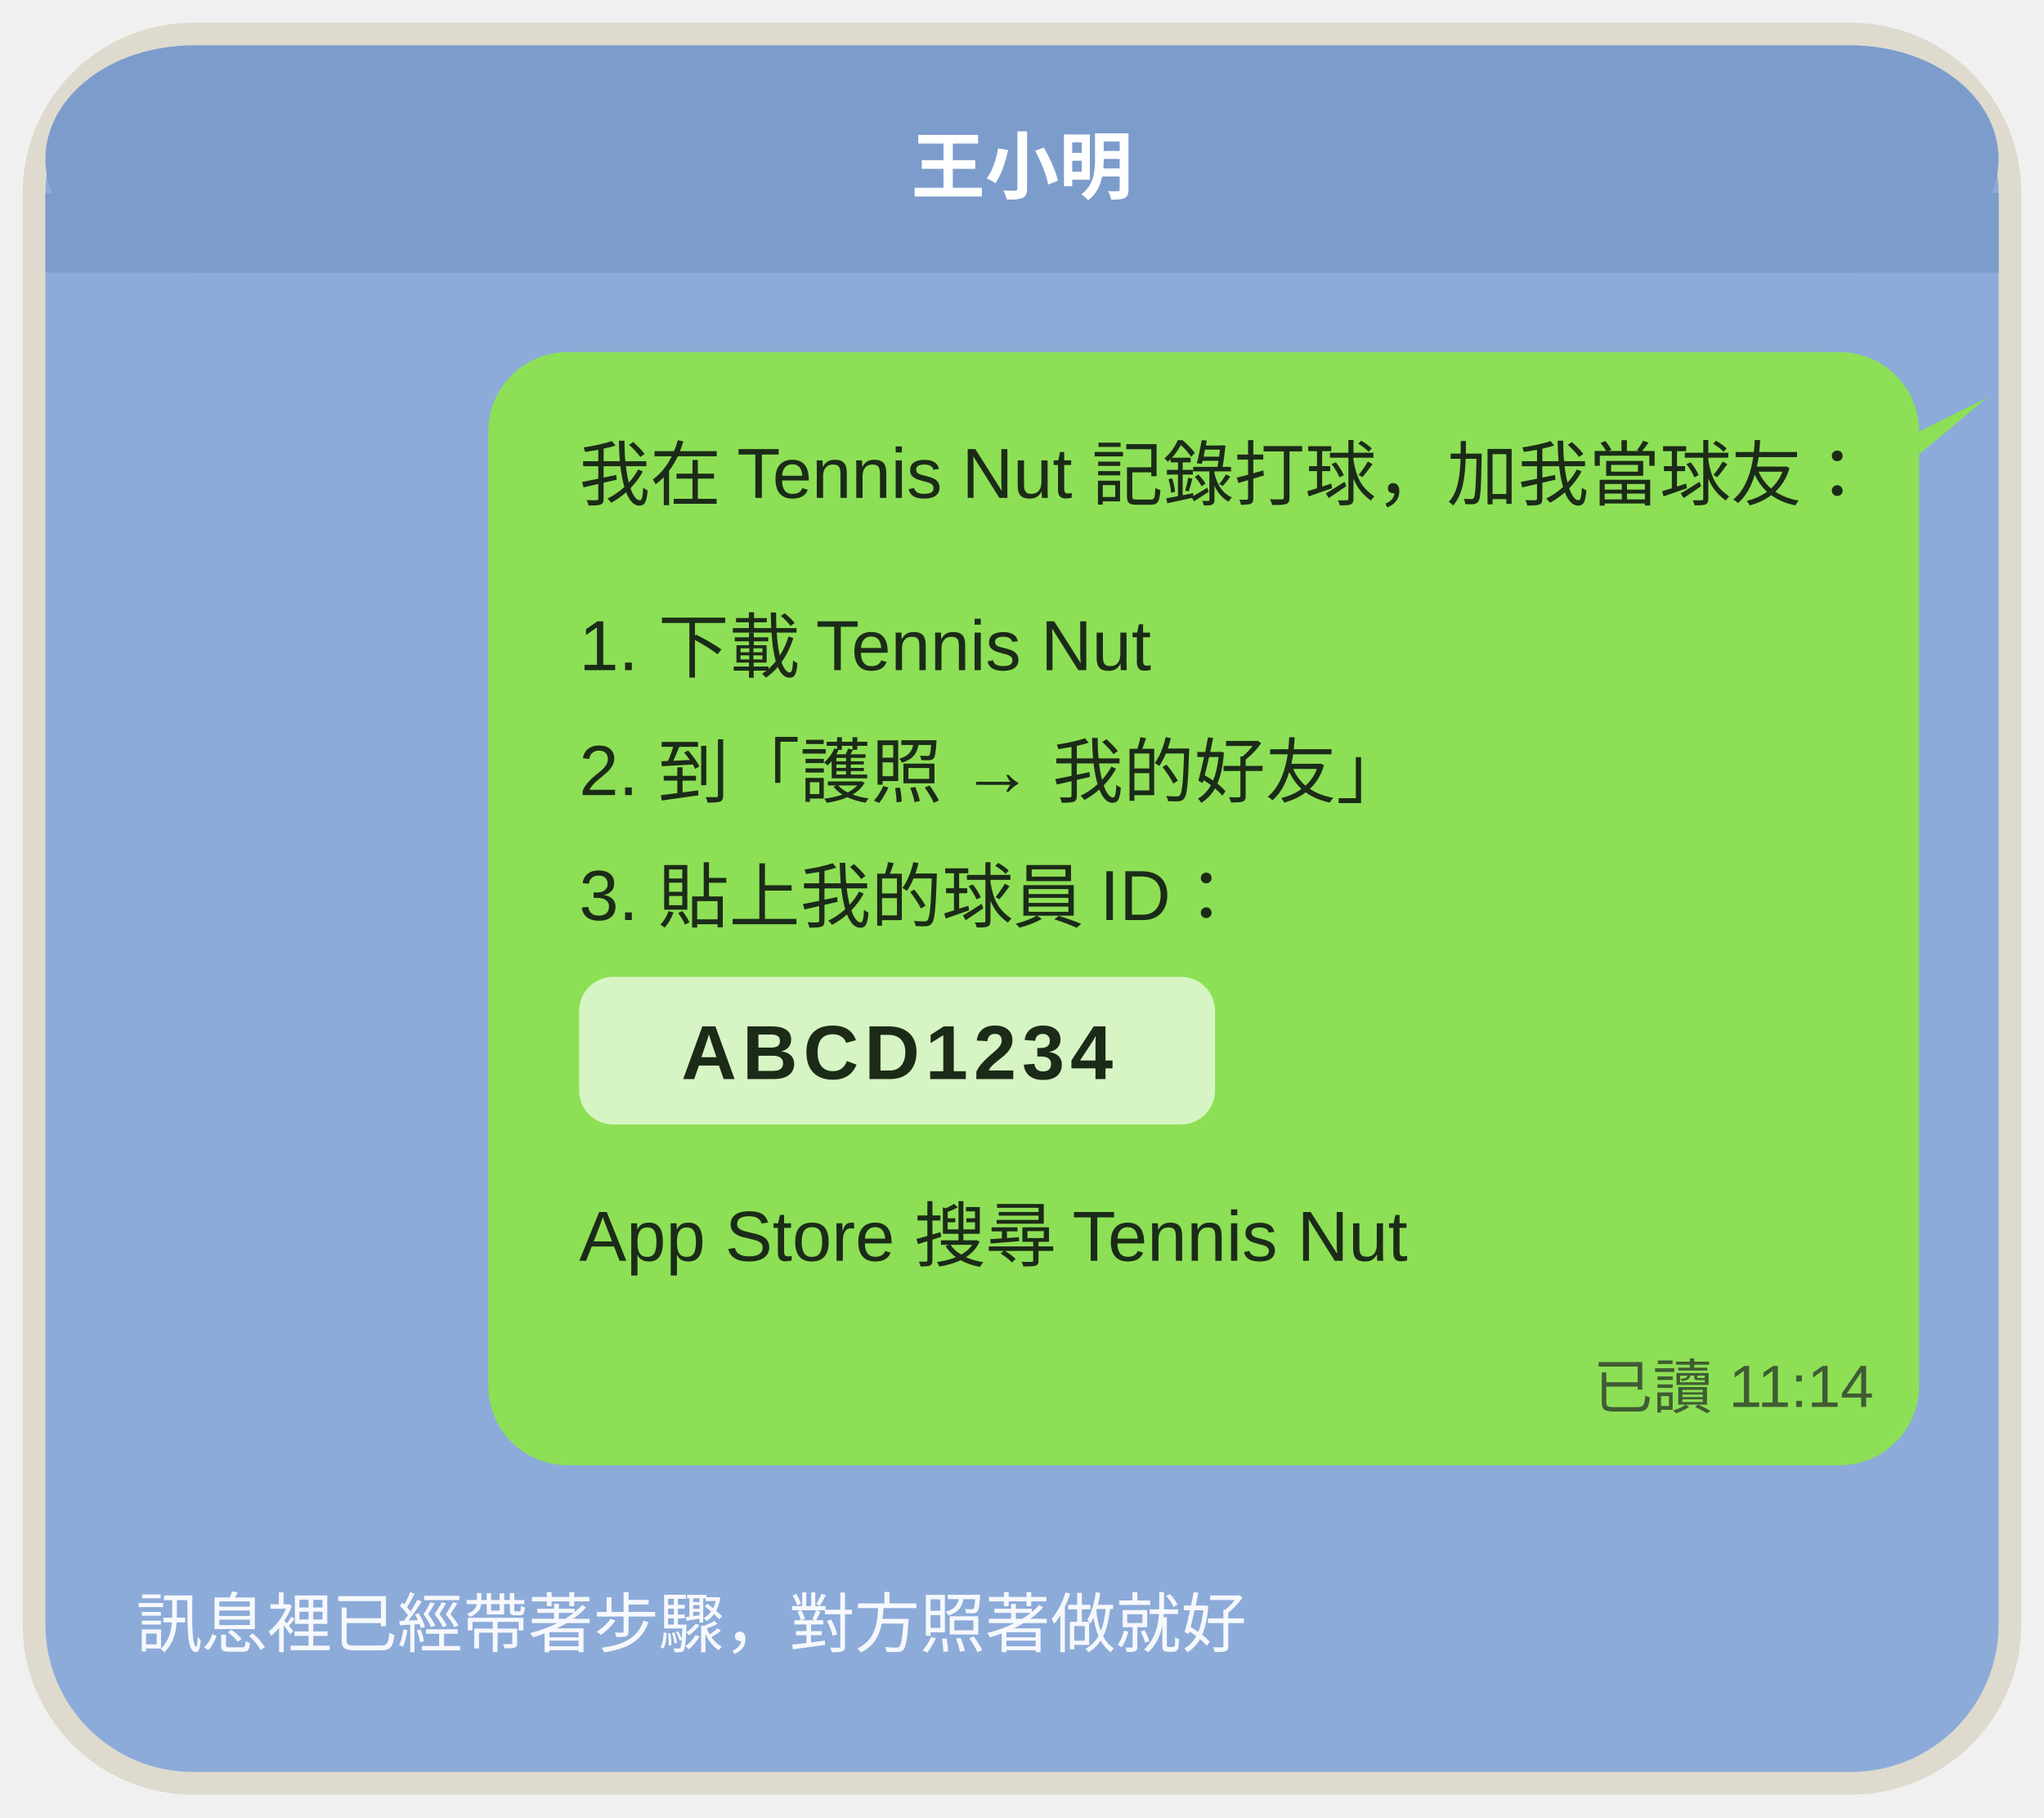
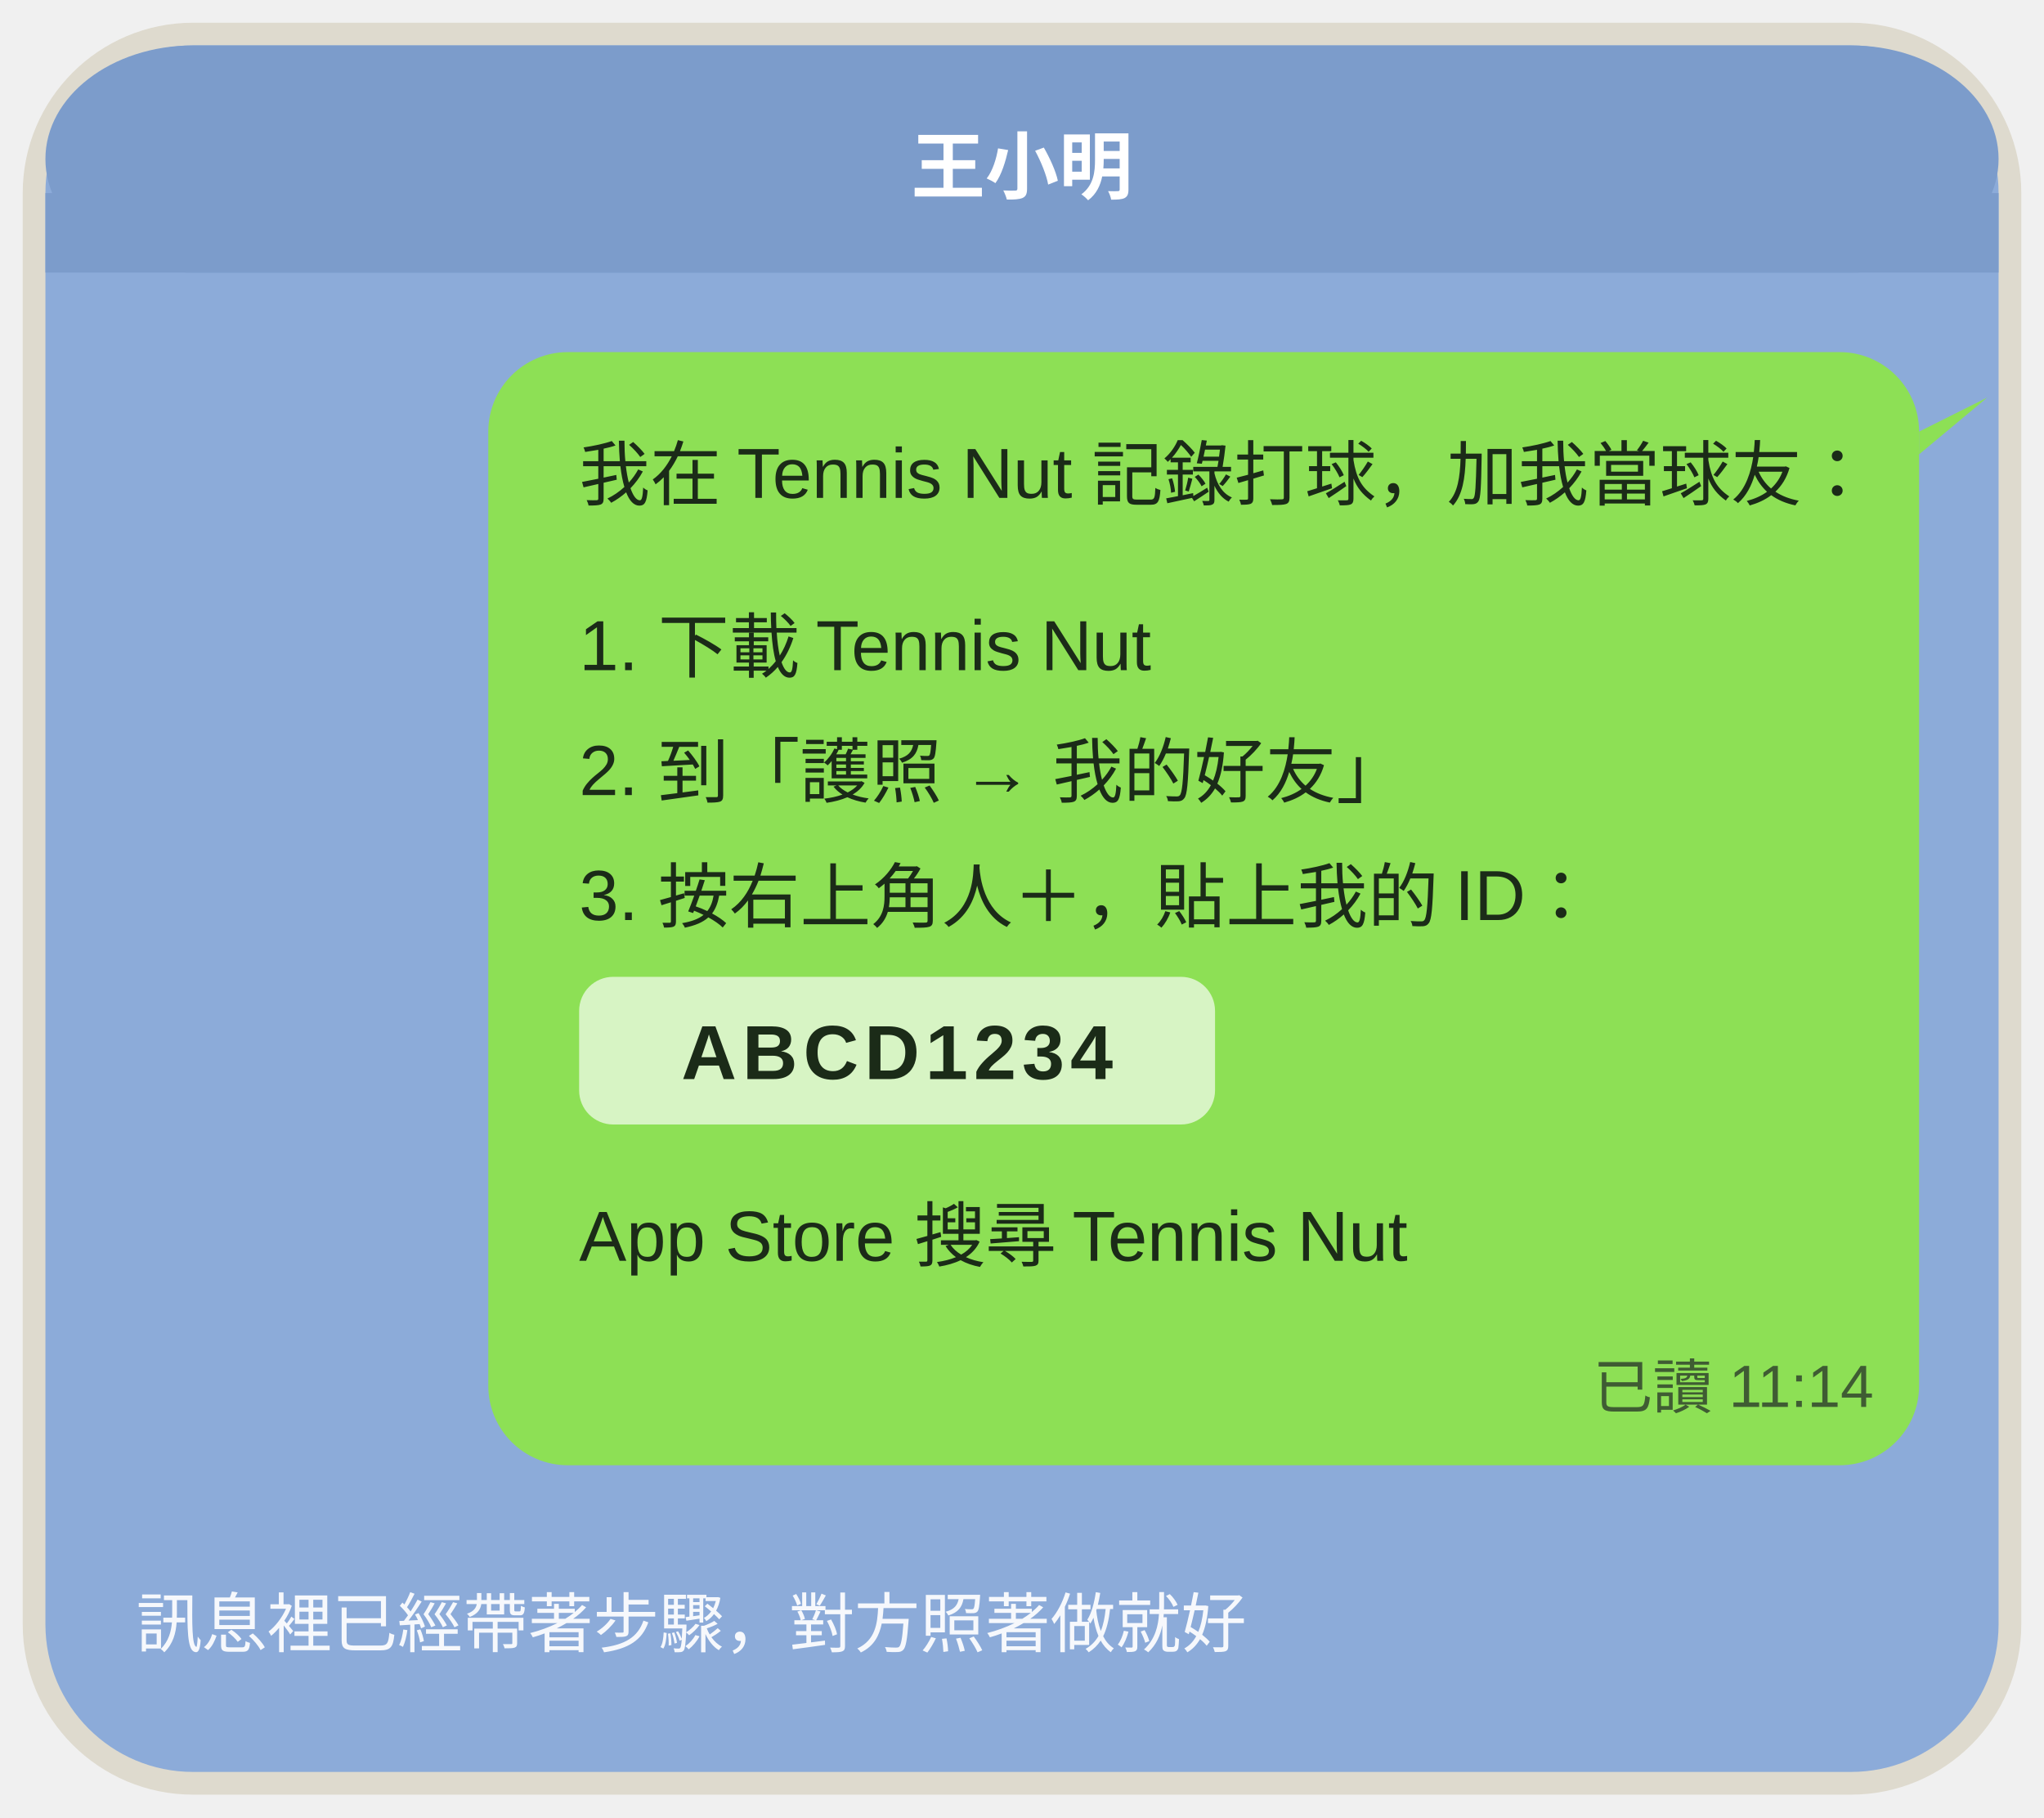
<svg xmlns="http://www.w3.org/2000/svg" viewBox="0 0 360 320" font-family="-apple-system, BlinkMacSystemFont, 'Segoe UI', 'PingFang TC', 'Noto Sans TC', 'Helvetica Neue', Arial, sans-serif">
  <rect x="4" y="4" width="352" height="312" rx="30" fill="#DEDACE" />
  <rect x="8" y="8" width="344" height="304" rx="26" fill="#8CABD9" />
  <rect x="8" y="8" width="344" height="40" rx="26" fill="#7C9CCB" />
  <rect x="8" y="34" width="344" height="14" fill="#7C9CCB" />
  <text x="180" y="34" font-size="13" fill="#FFFFFF" font-weight="700" text-anchor="middle">王小明</text>
  <rect x="86" y="62" width="252" height="196" rx="14" fill="#8DE055" />
  <path d="M338 76 l12 -6 l-12 10 z" fill="#8DE055" />
  <text x="102" y="88" font-size="12.5" fill="#1B2B18">我在 Tennis Nut 記錄打球，加我當球友：</text>
  <text x="102" y="118" font-size="12.5" fill="#1B2B18">1. 下載 Tennis Nut</text>
  <text x="102" y="140" font-size="12.5" fill="#1B2B18">2. 到「護照 → 我的好友」</text>
-   <text x="102" y="162" font-size="12.5" fill="#1B2B18">3. 貼上我的球員 ID：</text>
+   <text x="102" y="162" font-size="12.5" fill="#1B2B18">3. 按右上角人＋，貼上我的 ID：</text>
  <rect x="102" y="172" width="112" height="26" rx="6" fill="#FFFFFF" fill-opacity="0.65" />
  <text x="158" y="190" font-size="13.5" fill="#1B2B18" font-weight="800" letter-spacing="1" text-anchor="middle">ABCD1234</text>
  <text x="102" y="222" font-size="12.5" fill="#1B2B18">App Store 搜尋 Tennis Nut</text>
  <text x="330" y="248" font-size="10.5" fill="#3F5C33" text-anchor="end">已讀 11:14</text>
  <text x="24" y="290" font-size="11.5" fill="#FFFFFF" opacity="0.92">訊息裡已經帶著步驟，對方照著做就好</text>
</svg>
